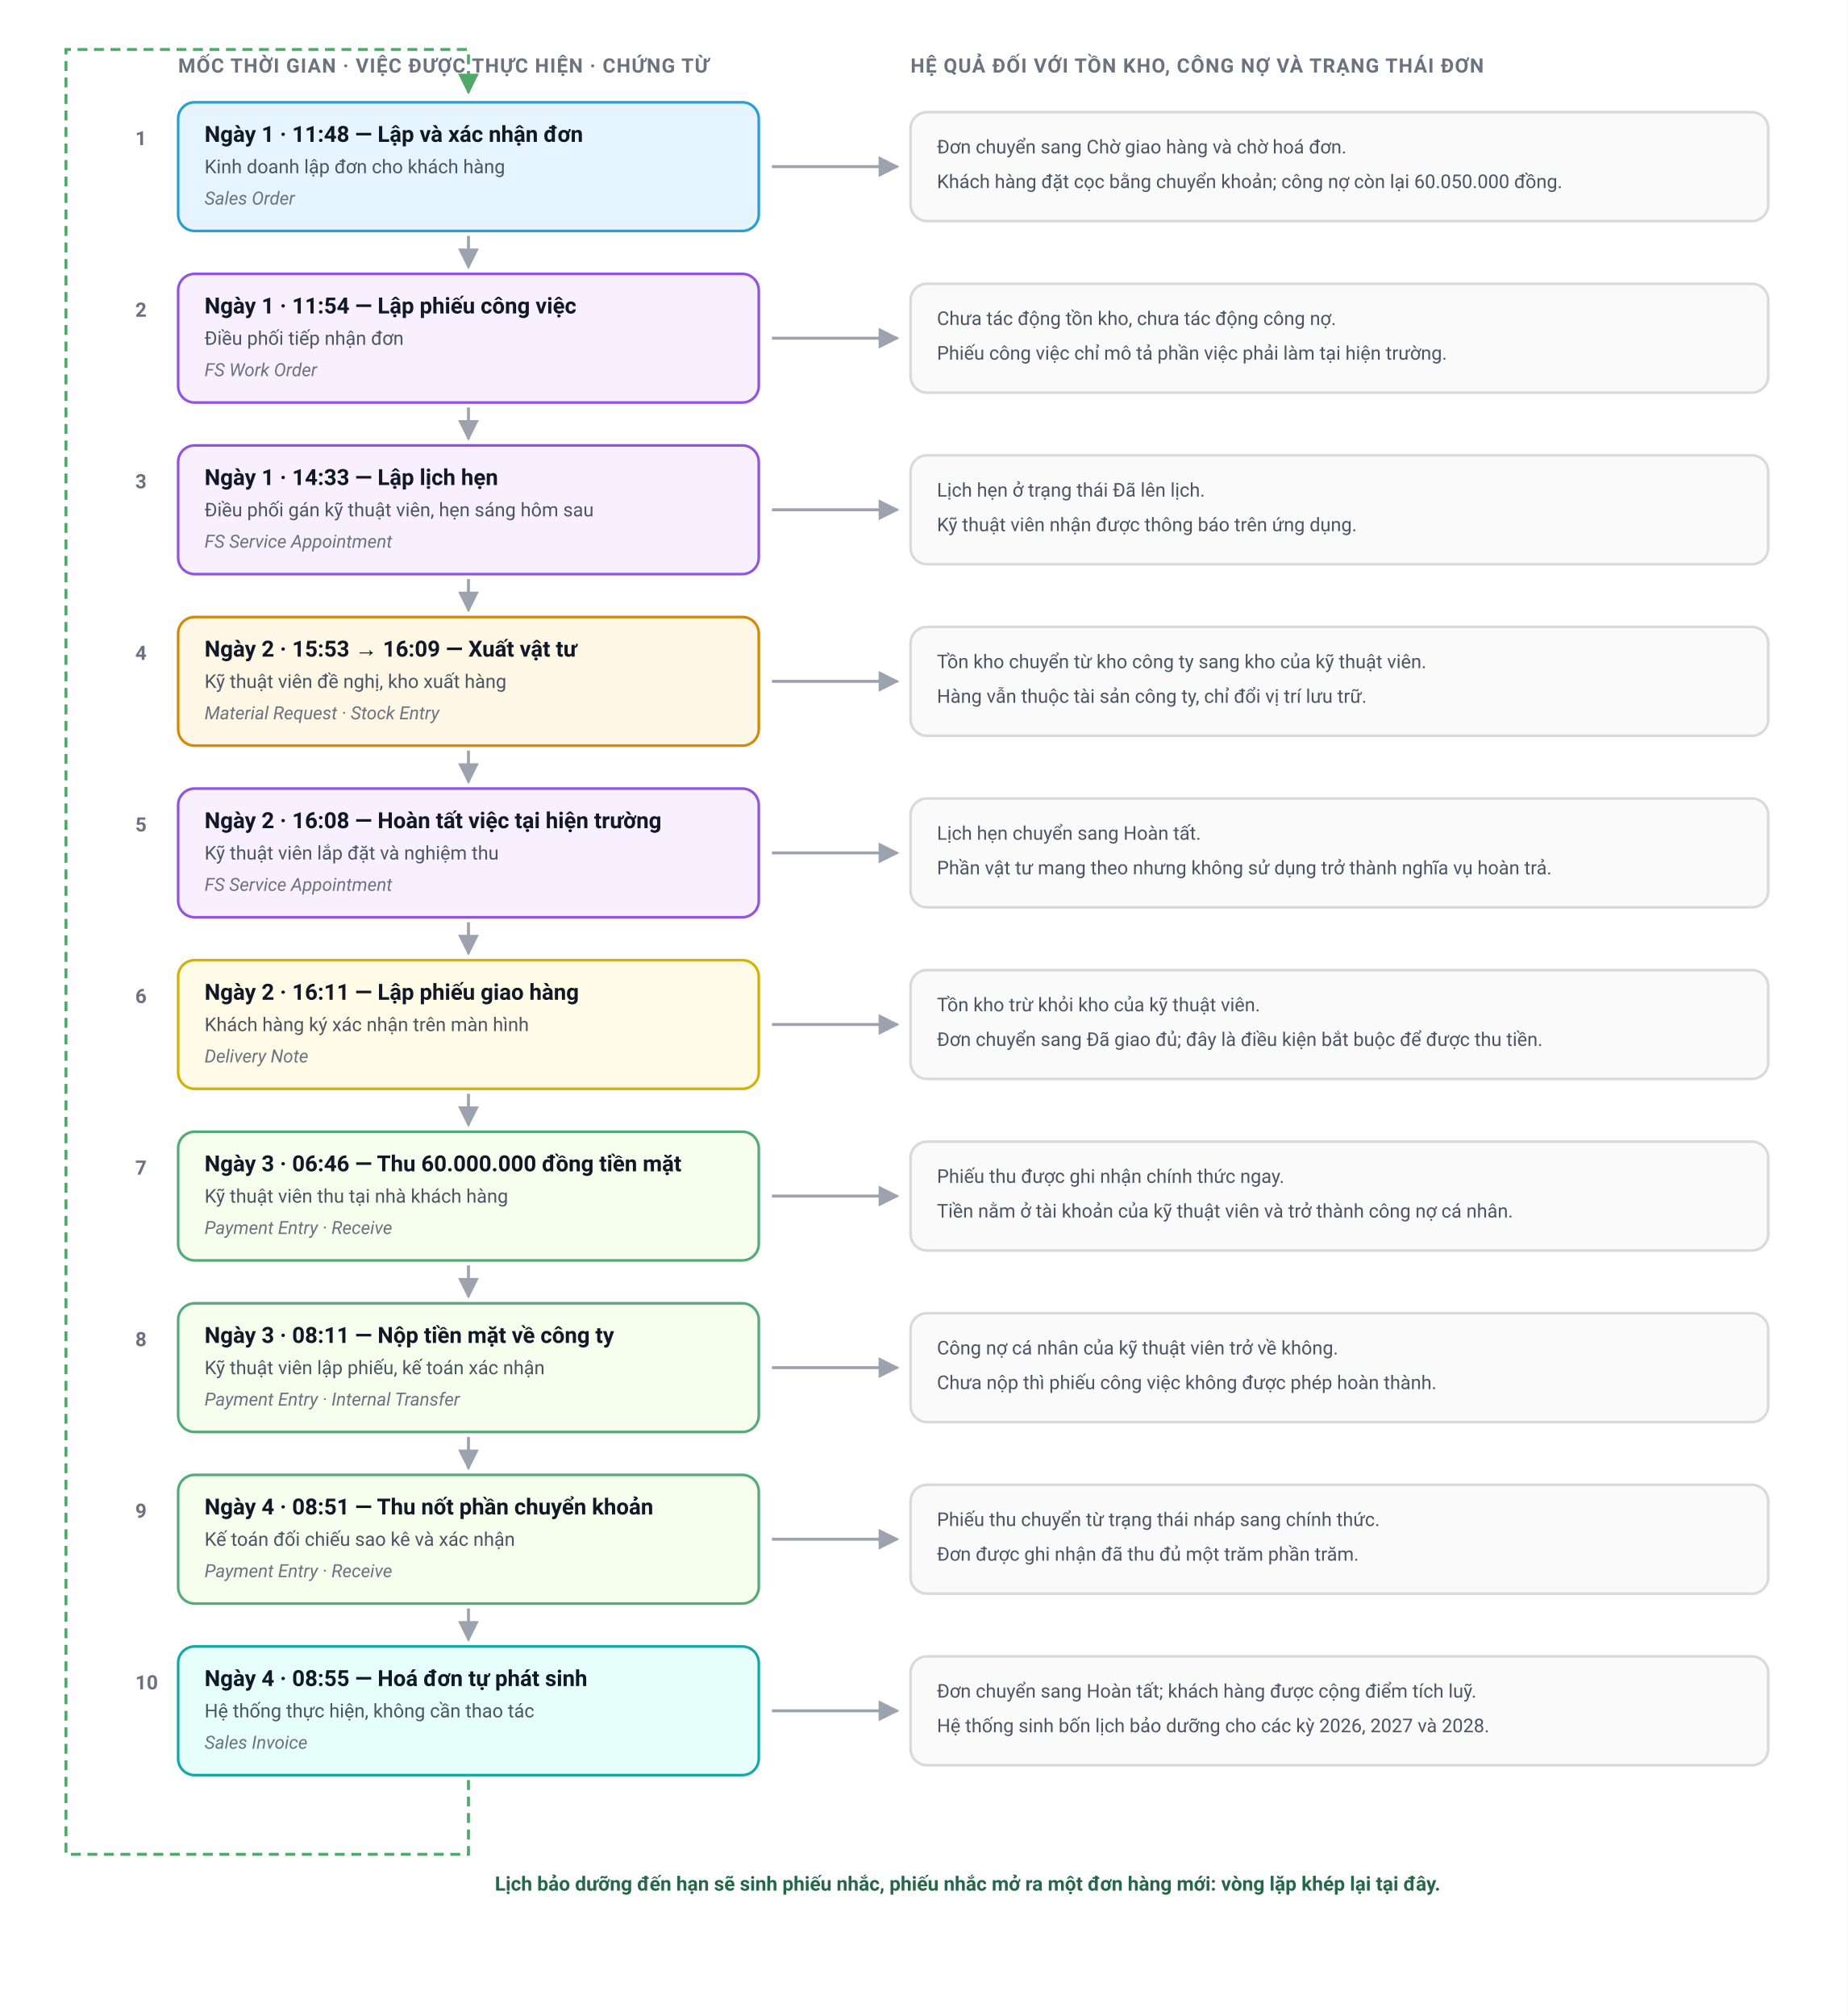
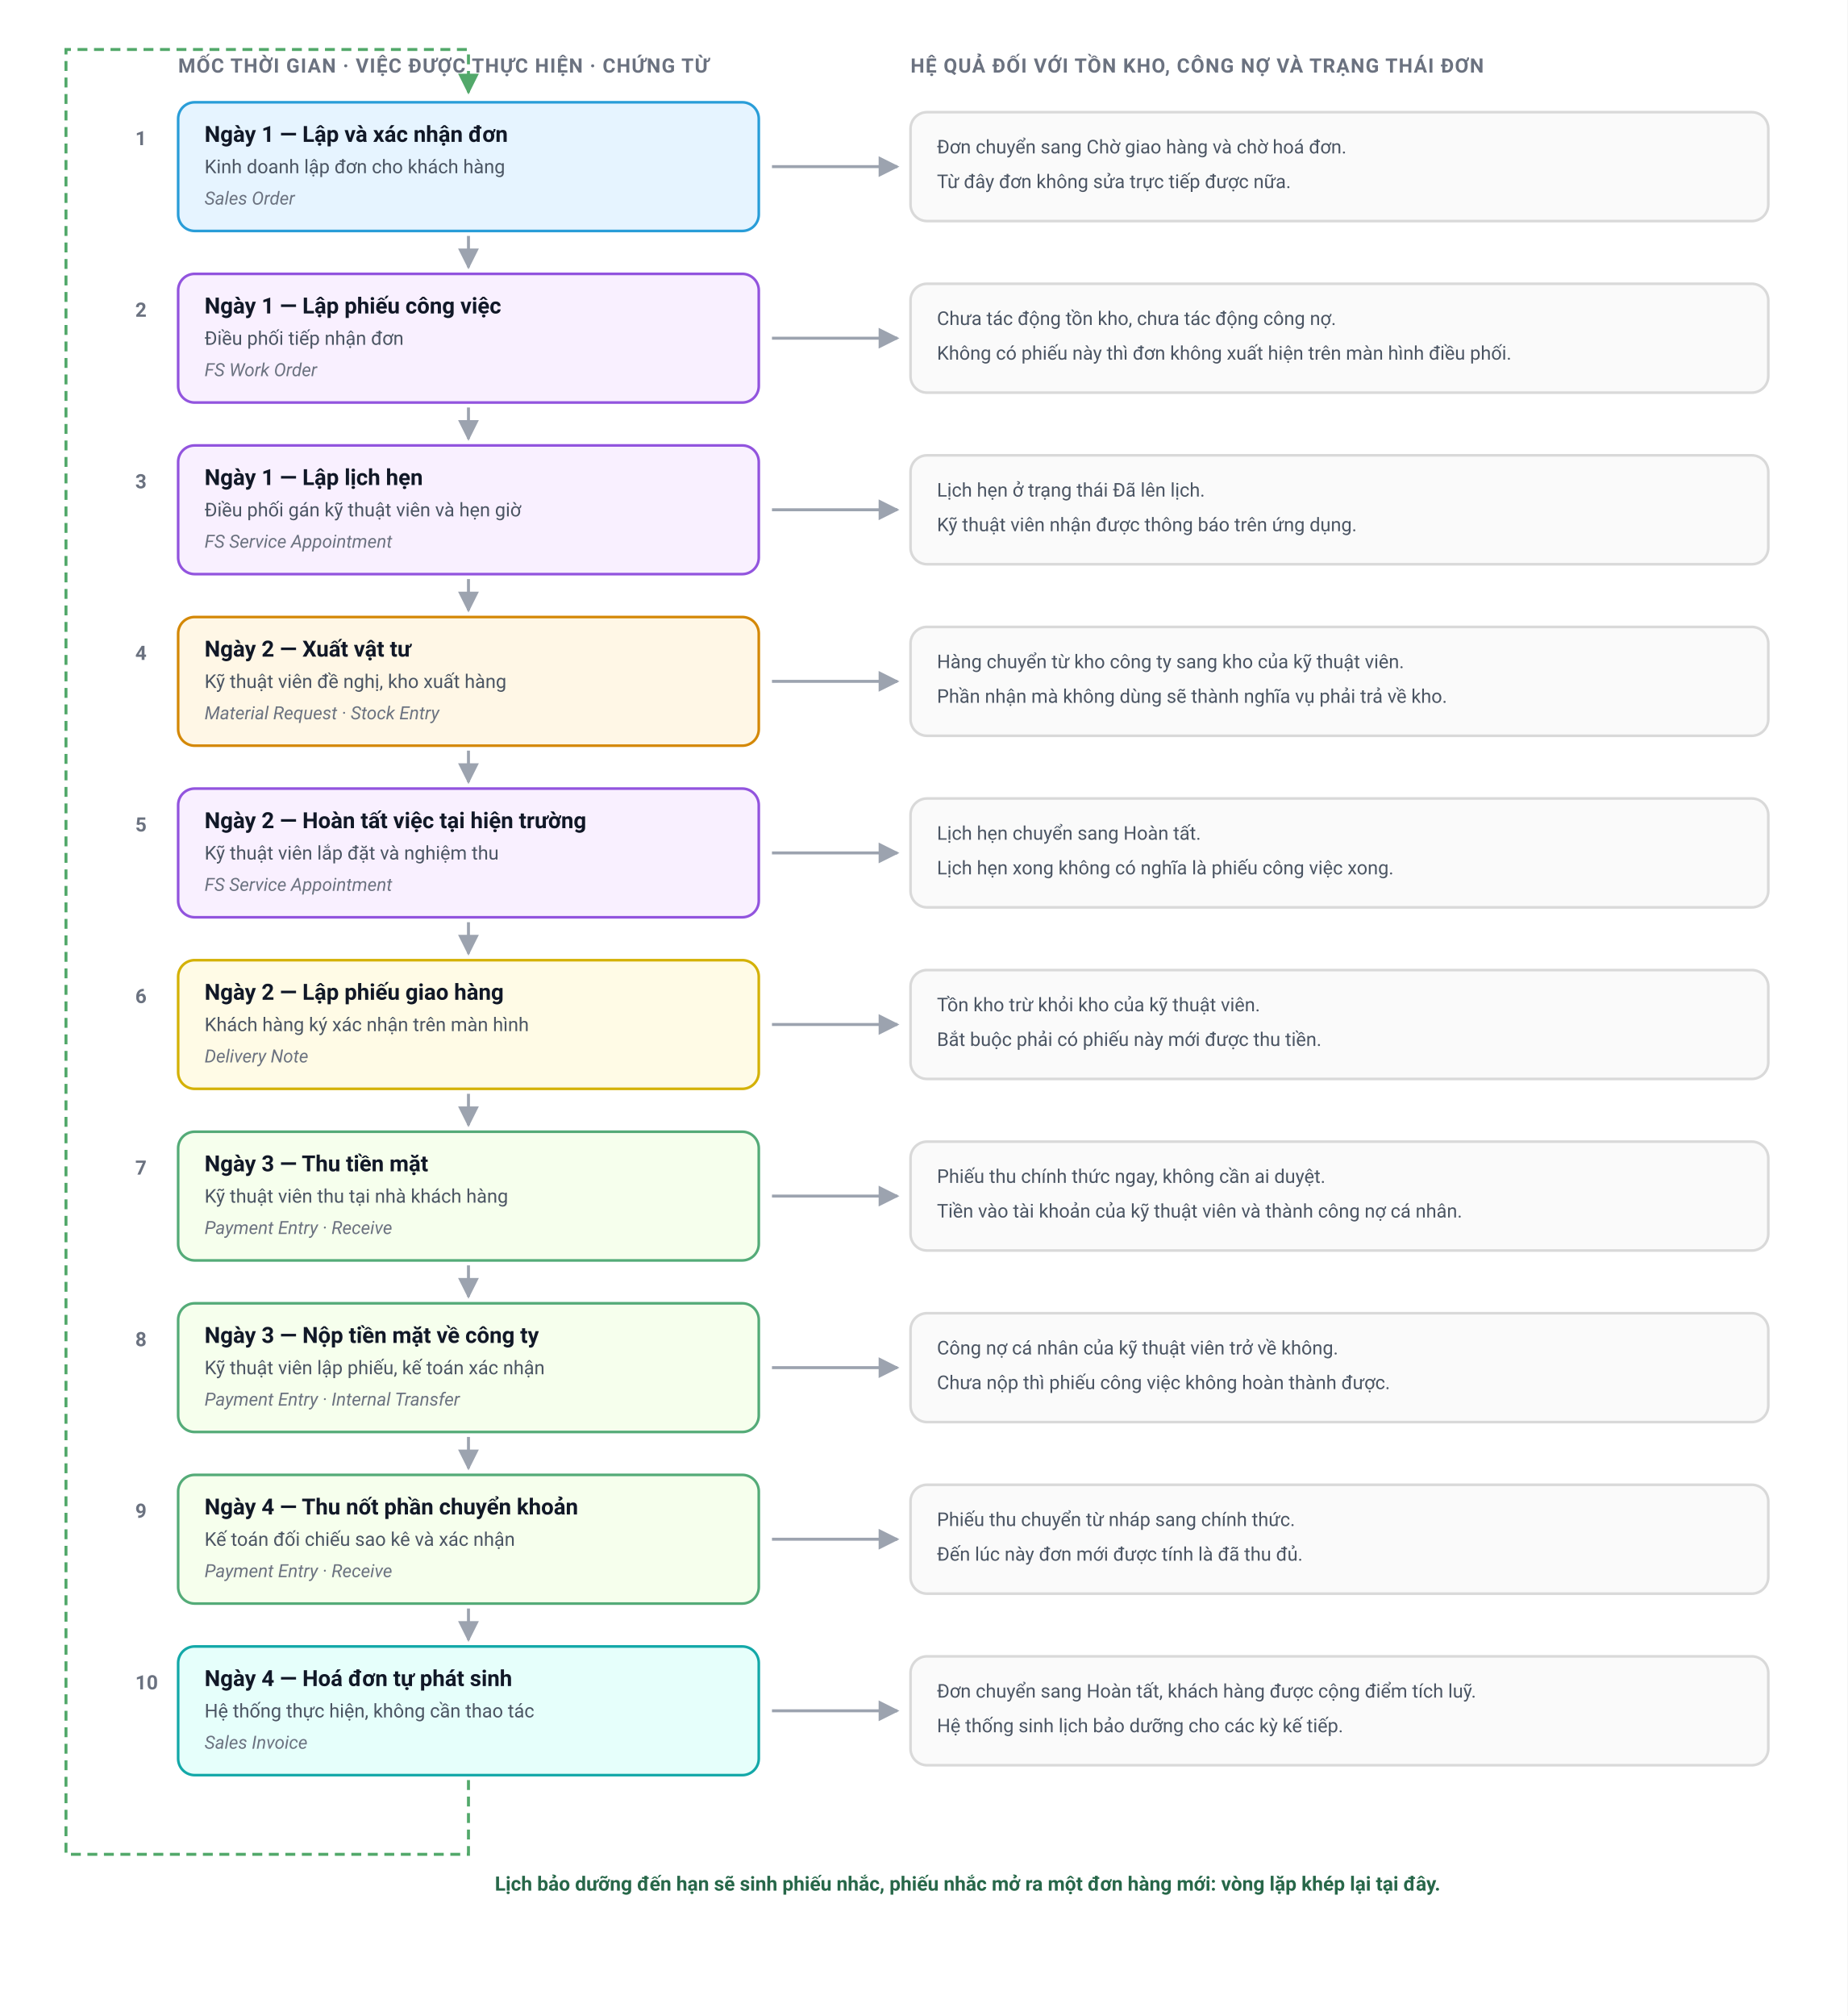
<svg xmlns="http://www.w3.org/2000/svg" viewBox="0 0 1120 1222" width="1120" height="1222" font-family="system-ui, -apple-system, 'Segoe UI', Roboto, Arial, sans-serif">
  <style>
    .box   { rx: 10; ry: 10; stroke-width: 1.6; }
    .sale  { fill: #e6f4ff; stroke: #299dd8; }
    .svc   { fill: #f9f0ff; stroke: #9254de; }
    .wh    { fill: #fff7e6; stroke: #d48806; }
    .doc   { fill: #fffbe6; stroke: #d4b106; }
    .money { fill: #f6ffed; stroke: #54ab78; }
    .done  { fill: #e6fffb; stroke: #13a8a8; }
    .res   { fill: #fafafa; stroke: #d9d9d9; }
    .tb    { font-size: 13.5px; font-weight: 600; fill: #111827; }
    .ts    { font-size: 11.5px; fill: #4b5563; }
    .tm    { font-size: 11px; fill: #6b7280; font-style: italic; }
    .num   { font-size: 12px; font-weight: 700; fill: #6b7280; }
    .arrow { stroke: #9ca3af; stroke-width: 1.8; fill: none; }
    .loop  { stroke: #52a86a; stroke-width: 1.8; fill: none; stroke-dasharray: 6 4; }
    .lane  { font-size: 12px; font-weight: 700; fill: #6b7280; letter-spacing: .05em; }
    .lp    { font-size: 12px; font-weight: 600; fill: #276749; }
  </style>
  <defs>
    <marker id="ah" viewBox="0 0 10 10" refX="9" refY="5" markerWidth="7" markerHeight="7" orient="auto">
      <path d="M0,0 L10,5 L0,10 z" fill="#9ca3af" />
    </marker>
    <marker id="ag" viewBox="0 0 10 10" refX="9" refY="5" markerWidth="7" markerHeight="7" orient="auto">
      <path d="M0,0 L10,5 L0,10 z" fill="#52a86a" />
    </marker>
  </defs>
  <rect x="0" y="0" width="1120" height="1222" fill="#ffffff" />
  <text class="lane" x="108" y="44">MỐC THỜI GIAN · VIỆC ĐƯỢC THỰC HIỆN · CHỨNG TỪ</text>
  <text class="lane" x="552" y="44">HỆ QUẢ ĐỐI VỚI TỒN KHO, CÔNG NỢ VÀ TRẠNG THÁI ĐƠN</text>
  <rect class="box sale" x="108" y="62" width="352" height="78" />
  <text class="num" x="82" y="88">1</text>
-   <text class="tb" x="124" y="86">Ngày 1 · 11:48 — Lập và xác nhận đơn</text>
+   <text class="tb" x="124" y="86">Ngày 1 — Lập và xác nhận đơn</text>
  <text class="ts" x="124" y="105">Kinh doanh lập đơn cho khách hàng</text>
  <text class="tm" x="124" y="124">Sales Order</text>
  <line class="arrow" x1="468" y1="101" x2="544" y2="101" marker-end="url(#ah)" />
  <rect class="box res" x="552" y="68" width="520" height="66" />
  <text class="ts" x="568" y="93">Đơn chuyển sang Chờ giao hàng và chờ hoá đơn.</text>
-   <text class="ts" x="568" y="114">Khách hàng đặt cọc bằng chuyển khoản; công nợ còn lại 60.050.000 đồng.</text>
+   <text class="ts" x="568" y="114">Từ đây đơn không sửa trực tiếp được nữa.</text>
  <line class="arrow" x1="284" y1="143" x2="284" y2="162" marker-end="url(#ah)" />
  <rect class="box svc" x="108" y="166" width="352" height="78" />
  <text class="num" x="82" y="192">2</text>
-   <text class="tb" x="124" y="190">Ngày 1 · 11:54 — Lập phiếu công việc</text>
+   <text class="tb" x="124" y="190">Ngày 1 — Lập phiếu công việc</text>
  <text class="ts" x="124" y="209">Điều phối tiếp nhận đơn</text>
  <text class="tm" x="124" y="228">FS Work Order</text>
  <line class="arrow" x1="468" y1="205" x2="544" y2="205" marker-end="url(#ah)" />
  <rect class="box res" x="552" y="172" width="520" height="66" />
  <text class="ts" x="568" y="197">Chưa tác động tồn kho, chưa tác động công nợ.</text>
-   <text class="ts" x="568" y="218">Phiếu công việc chỉ mô tả phần việc phải làm tại hiện trường.</text>
+   <text class="ts" x="568" y="218">Không có phiếu này thì đơn không xuất hiện trên màn hình điều phối.</text>
  <line class="arrow" x1="284" y1="247" x2="284" y2="266" marker-end="url(#ah)" />
  <rect class="box svc" x="108" y="270" width="352" height="78" />
  <text class="num" x="82" y="296">3</text>
-   <text class="tb" x="124" y="294">Ngày 1 · 14:33 — Lập lịch hẹn</text>
-   <text class="ts" x="124" y="313">Điều phối gán kỹ thuật viên, hẹn sáng hôm sau</text>
+   <text class="tb" x="124" y="294">Ngày 1 — Lập lịch hẹn</text>
+   <text class="ts" x="124" y="313">Điều phối gán kỹ thuật viên và hẹn giờ</text>
  <text class="tm" x="124" y="332">FS Service Appointment</text>
  <line class="arrow" x1="468" y1="309" x2="544" y2="309" marker-end="url(#ah)" />
  <rect class="box res" x="552" y="276" width="520" height="66" />
  <text class="ts" x="568" y="301">Lịch hẹn ở trạng thái Đã lên lịch.</text>
  <text class="ts" x="568" y="322">Kỹ thuật viên nhận được thông báo trên ứng dụng.</text>
  <line class="arrow" x1="284" y1="351" x2="284" y2="370" marker-end="url(#ah)" />
  <rect class="box wh" x="108" y="374" width="352" height="78" />
  <text class="num" x="82" y="400">4</text>
-   <text class="tb" x="124" y="398">Ngày 2 · 15:53 → 16:09 — Xuất vật tư</text>
+   <text class="tb" x="124" y="398">Ngày 2 — Xuất vật tư</text>
  <text class="ts" x="124" y="417">Kỹ thuật viên đề nghị, kho xuất hàng</text>
  <text class="tm" x="124" y="436">Material Request · Stock Entry</text>
  <line class="arrow" x1="468" y1="413" x2="544" y2="413" marker-end="url(#ah)" />
  <rect class="box res" x="552" y="380" width="520" height="66" />
-   <text class="ts" x="568" y="405">Tồn kho chuyển từ kho công ty sang kho của kỹ thuật viên.</text>
-   <text class="ts" x="568" y="426">Hàng vẫn thuộc tài sản công ty, chỉ đổi vị trí lưu trữ.</text>
+   <text class="ts" x="568" y="405">Hàng chuyển từ kho công ty sang kho của kỹ thuật viên.</text>
+   <text class="ts" x="568" y="426">Phần nhận mà không dùng sẽ thành nghĩa vụ phải trả về kho.</text>
  <line class="arrow" x1="284" y1="455" x2="284" y2="474" marker-end="url(#ah)" />
  <rect class="box svc" x="108" y="478" width="352" height="78" />
  <text class="num" x="82" y="504">5</text>
-   <text class="tb" x="124" y="502">Ngày 2 · 16:08 — Hoàn tất việc tại hiện trường</text>
+   <text class="tb" x="124" y="502">Ngày 2 — Hoàn tất việc tại hiện trường</text>
  <text class="ts" x="124" y="521">Kỹ thuật viên lắp đặt và nghiệm thu</text>
  <text class="tm" x="124" y="540">FS Service Appointment</text>
  <line class="arrow" x1="468" y1="517" x2="544" y2="517" marker-end="url(#ah)" />
  <rect class="box res" x="552" y="484" width="520" height="66" />
  <text class="ts" x="568" y="509">Lịch hẹn chuyển sang Hoàn tất.</text>
-   <text class="ts" x="568" y="530">Phần vật tư mang theo nhưng không sử dụng trở thành nghĩa vụ hoàn trả.</text>
+   <text class="ts" x="568" y="530">Lịch hẹn xong không có nghĩa là phiếu công việc xong.</text>
  <line class="arrow" x1="284" y1="559" x2="284" y2="578" marker-end="url(#ah)" />
  <rect class="box doc" x="108" y="582" width="352" height="78" />
  <text class="num" x="82" y="608">6</text>
-   <text class="tb" x="124" y="606">Ngày 2 · 16:11 — Lập phiếu giao hàng</text>
+   <text class="tb" x="124" y="606">Ngày 2 — Lập phiếu giao hàng</text>
  <text class="ts" x="124" y="625">Khách hàng ký xác nhận trên màn hình</text>
  <text class="tm" x="124" y="644">Delivery Note</text>
  <line class="arrow" x1="468" y1="621" x2="544" y2="621" marker-end="url(#ah)" />
  <rect class="box res" x="552" y="588" width="520" height="66" />
  <text class="ts" x="568" y="613">Tồn kho trừ khỏi kho của kỹ thuật viên.</text>
-   <text class="ts" x="568" y="634">Đơn chuyển sang Đã giao đủ; đây là điều kiện bắt buộc để được thu tiền.</text>
+   <text class="ts" x="568" y="634">Bắt buộc phải có phiếu này mới được thu tiền.</text>
  <line class="arrow" x1="284" y1="663" x2="284" y2="682" marker-end="url(#ah)" />
  <rect class="box money" x="108" y="686" width="352" height="78" />
  <text class="num" x="82" y="712">7</text>
-   <text class="tb" x="124" y="710">Ngày 3 · 06:46 — Thu 60.000.000 đồng tiền mặt</text>
+   <text class="tb" x="124" y="710">Ngày 3 — Thu tiền mặt</text>
  <text class="ts" x="124" y="729">Kỹ thuật viên thu tại nhà khách hàng</text>
  <text class="tm" x="124" y="748">Payment Entry · Receive</text>
  <line class="arrow" x1="468" y1="725" x2="544" y2="725" marker-end="url(#ah)" />
  <rect class="box res" x="552" y="692" width="520" height="66" />
-   <text class="ts" x="568" y="717">Phiếu thu được ghi nhận chính thức ngay.</text>
-   <text class="ts" x="568" y="738">Tiền nằm ở tài khoản của kỹ thuật viên và trở thành công nợ cá nhân.</text>
+   <text class="ts" x="568" y="717">Phiếu thu chính thức ngay, không cần ai duyệt.</text>
+   <text class="ts" x="568" y="738">Tiền vào tài khoản của kỹ thuật viên và thành công nợ cá nhân.</text>
  <line class="arrow" x1="284" y1="767" x2="284" y2="786" marker-end="url(#ah)" />
  <rect class="box money" x="108" y="790" width="352" height="78" />
  <text class="num" x="82" y="816">8</text>
-   <text class="tb" x="124" y="814">Ngày 3 · 08:11 — Nộp tiền mặt về công ty</text>
+   <text class="tb" x="124" y="814">Ngày 3 — Nộp tiền mặt về công ty</text>
  <text class="ts" x="124" y="833">Kỹ thuật viên lập phiếu, kế toán xác nhận</text>
  <text class="tm" x="124" y="852">Payment Entry · Internal Transfer</text>
  <line class="arrow" x1="468" y1="829" x2="544" y2="829" marker-end="url(#ah)" />
  <rect class="box res" x="552" y="796" width="520" height="66" />
  <text class="ts" x="568" y="821">Công nợ cá nhân của kỹ thuật viên trở về không.</text>
-   <text class="ts" x="568" y="842">Chưa nộp thì phiếu công việc không được phép hoàn thành.</text>
+   <text class="ts" x="568" y="842">Chưa nộp thì phiếu công việc không hoàn thành được.</text>
  <line class="arrow" x1="284" y1="871" x2="284" y2="890" marker-end="url(#ah)" />
  <rect class="box money" x="108" y="894" width="352" height="78" />
  <text class="num" x="82" y="920">9</text>
-   <text class="tb" x="124" y="918">Ngày 4 · 08:51 — Thu nốt phần chuyển khoản</text>
+   <text class="tb" x="124" y="918">Ngày 4 — Thu nốt phần chuyển khoản</text>
  <text class="ts" x="124" y="937">Kế toán đối chiếu sao kê và xác nhận</text>
  <text class="tm" x="124" y="956">Payment Entry · Receive</text>
  <line class="arrow" x1="468" y1="933" x2="544" y2="933" marker-end="url(#ah)" />
  <rect class="box res" x="552" y="900" width="520" height="66" />
-   <text class="ts" x="568" y="925">Phiếu thu chuyển từ trạng thái nháp sang chính thức.</text>
-   <text class="ts" x="568" y="946">Đơn được ghi nhận đã thu đủ một trăm phần trăm.</text>
+   <text class="ts" x="568" y="925">Phiếu thu chuyển từ nháp sang chính thức.</text>
+   <text class="ts" x="568" y="946">Đến lúc này đơn mới được tính là đã thu đủ.</text>
  <line class="arrow" x1="284" y1="975" x2="284" y2="994" marker-end="url(#ah)" />
  <rect class="box done" x="108" y="998" width="352" height="78" />
  <text class="num" x="82" y="1024">10</text>
-   <text class="tb" x="124" y="1022">Ngày 4 · 08:55 — Hoá đơn tự phát sinh</text>
+   <text class="tb" x="124" y="1022">Ngày 4 — Hoá đơn tự phát sinh</text>
  <text class="ts" x="124" y="1041">Hệ thống thực hiện, không cần thao tác</text>
  <text class="tm" x="124" y="1060">Sales Invoice</text>
  <line class="arrow" x1="468" y1="1037" x2="544" y2="1037" marker-end="url(#ah)" />
  <rect class="box res" x="552" y="1004" width="520" height="66" />
-   <text class="ts" x="568" y="1029">Đơn chuyển sang Hoàn tất; khách hàng được cộng điểm tích luỹ.</text>
-   <text class="ts" x="568" y="1050">Hệ thống sinh bốn lịch bảo dưỡng cho các kỳ 2026, 2027 và 2028.</text>
+   <text class="ts" x="568" y="1029">Đơn chuyển sang Hoàn tất, khách hàng được cộng điểm tích luỹ.</text>
+   <text class="ts" x="568" y="1050">Hệ thống sinh lịch bảo dưỡng cho các kỳ kế tiếp.</text>
  <polyline class="loop" points="284,1079 284,1124 40,1124 40,30 284,30 284,56" marker-end="url(#ag)" />
  <text class="lp" x="300" y="1146">Lịch bảo dưỡng đến hạn sẽ sinh phiếu nhắc, phiếu nhắc mở ra một đơn hàng mới: vòng lặp khép lại tại đây.</text>
+   <style>
+     .hot { fill: #1d4ed8; fill-opacity: 0; cursor: pointer; pointer-events: all; }
+     .hot:hover { fill-opacity: .08; }
+   </style>
+   <a href="../../../Quy-Trinh-02-Don-Hang.html#khai-don" target="_top">
+     <rect class="hot" x="108" y="62" width="352" height="78" rx="10" ry="10" />
+   </a>
+   <a href="../../../Quy-Trinh-03-Hien-Truong.html#lap-wo" target="_top">
+     <rect class="hot" x="108" y="166" width="352" height="78" rx="10" ry="10" />
+   </a>
+   <a href="../../../Quy-Trinh-03-Hien-Truong.html#lap-sa" target="_top">
+     <rect class="hot" x="108" y="270" width="352" height="78" rx="10" ry="10" />
+   </a>
+   <a href="../../../Quy-Trinh-04-Vat-Tu.html#yeu-cau" target="_top">
+     <rect class="hot" x="108" y="374" width="352" height="78" rx="10" ry="10" />
+   </a>
+   <a href="../../../Quy-Trinh-03-Hien-Truong.html#hien-truong" target="_top">
+     <rect class="hot" x="108" y="478" width="352" height="78" rx="10" ry="10" />
+   </a>
+   <a href="../../../Quy-Trinh-05-Giao-Hang-Thu-Tien.html#giao-hang" target="_top">
+     <rect class="hot" x="108" y="582" width="352" height="78" rx="10" ry="10" />
+   </a>
+   <a href="../../../Quy-Trinh-05-Giao-Hang-Thu-Tien.html#ba-truong-hop" target="_top">
+     <rect class="hot" x="108" y="686" width="352" height="78" rx="10" ry="10" />
+   </a>
+   <a href="../../../Quy-Trinh-05-Giao-Hang-Thu-Tien.html#nop-tien" target="_top">
+     <rect class="hot" x="108" y="790" width="352" height="78" rx="10" ry="10" />
+   </a>
+   <a href="../../../Quy-Trinh-05-Giao-Hang-Thu-Tien.html#ba-truong-hop" target="_top">
+     <rect class="hot" x="108" y="894" width="352" height="78" rx="10" ry="10" />
+   </a>
+   <a href="../../../Quy-Trinh-05-Giao-Hang-Thu-Tien.html#hoa-don" target="_top">
+     <rect class="hot" x="108" y="998" width="352" height="78" rx="10" ry="10" />
+   </a>
</svg>
